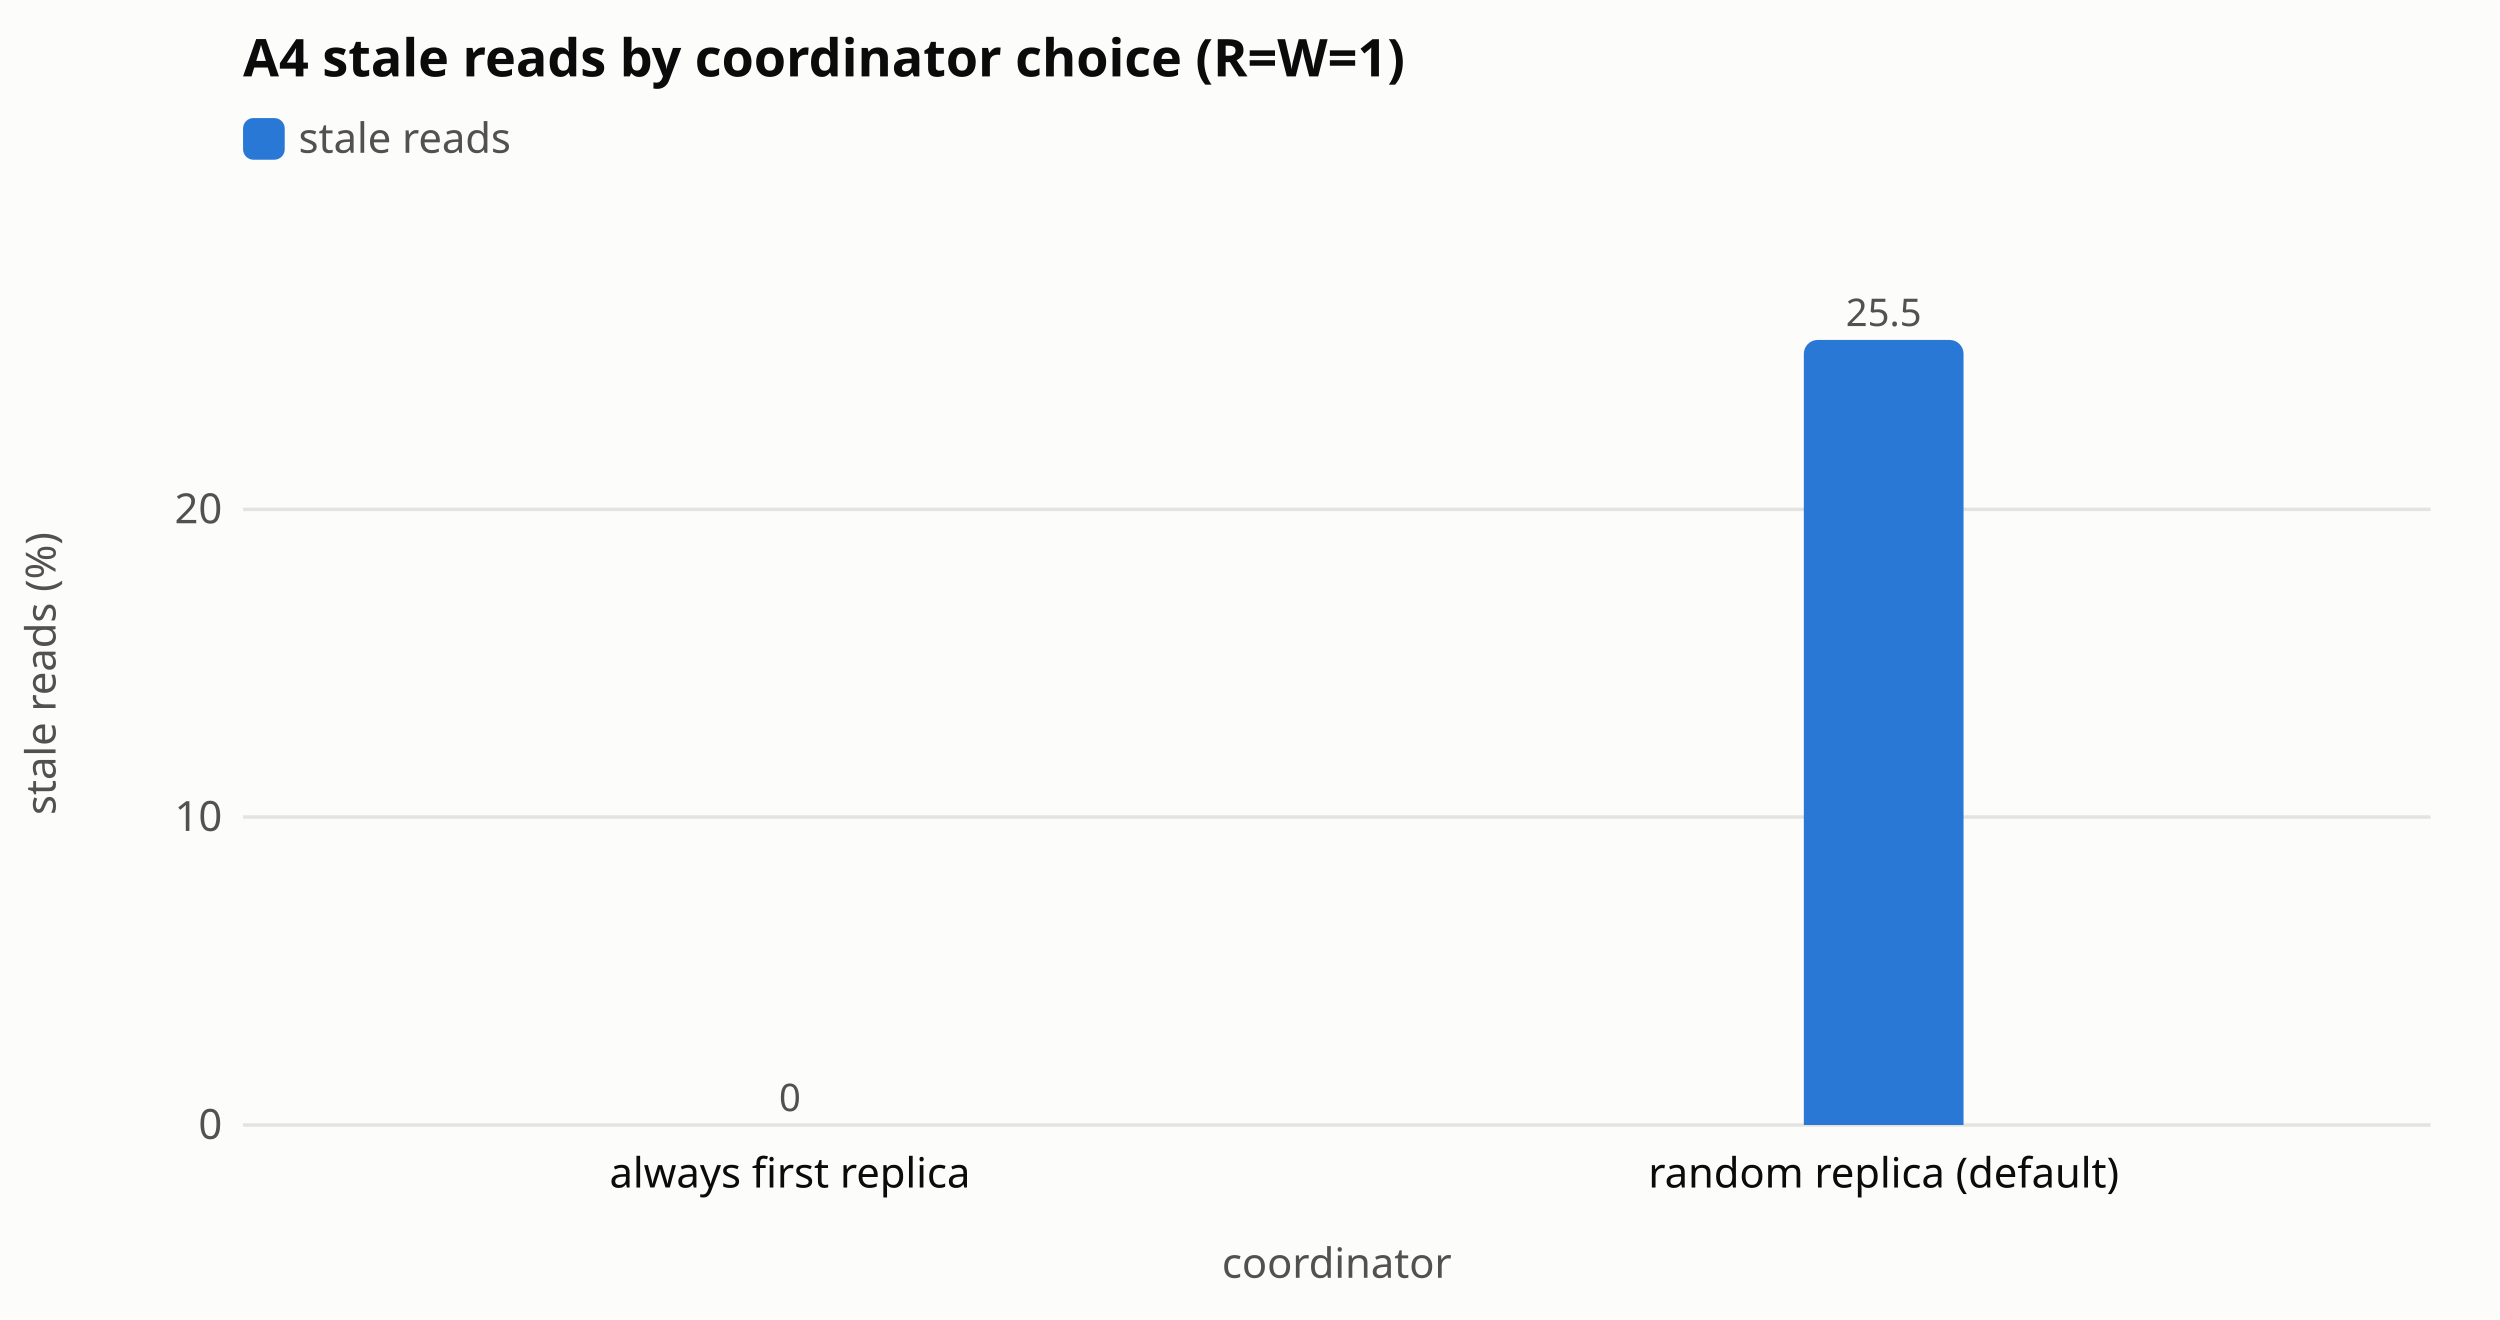
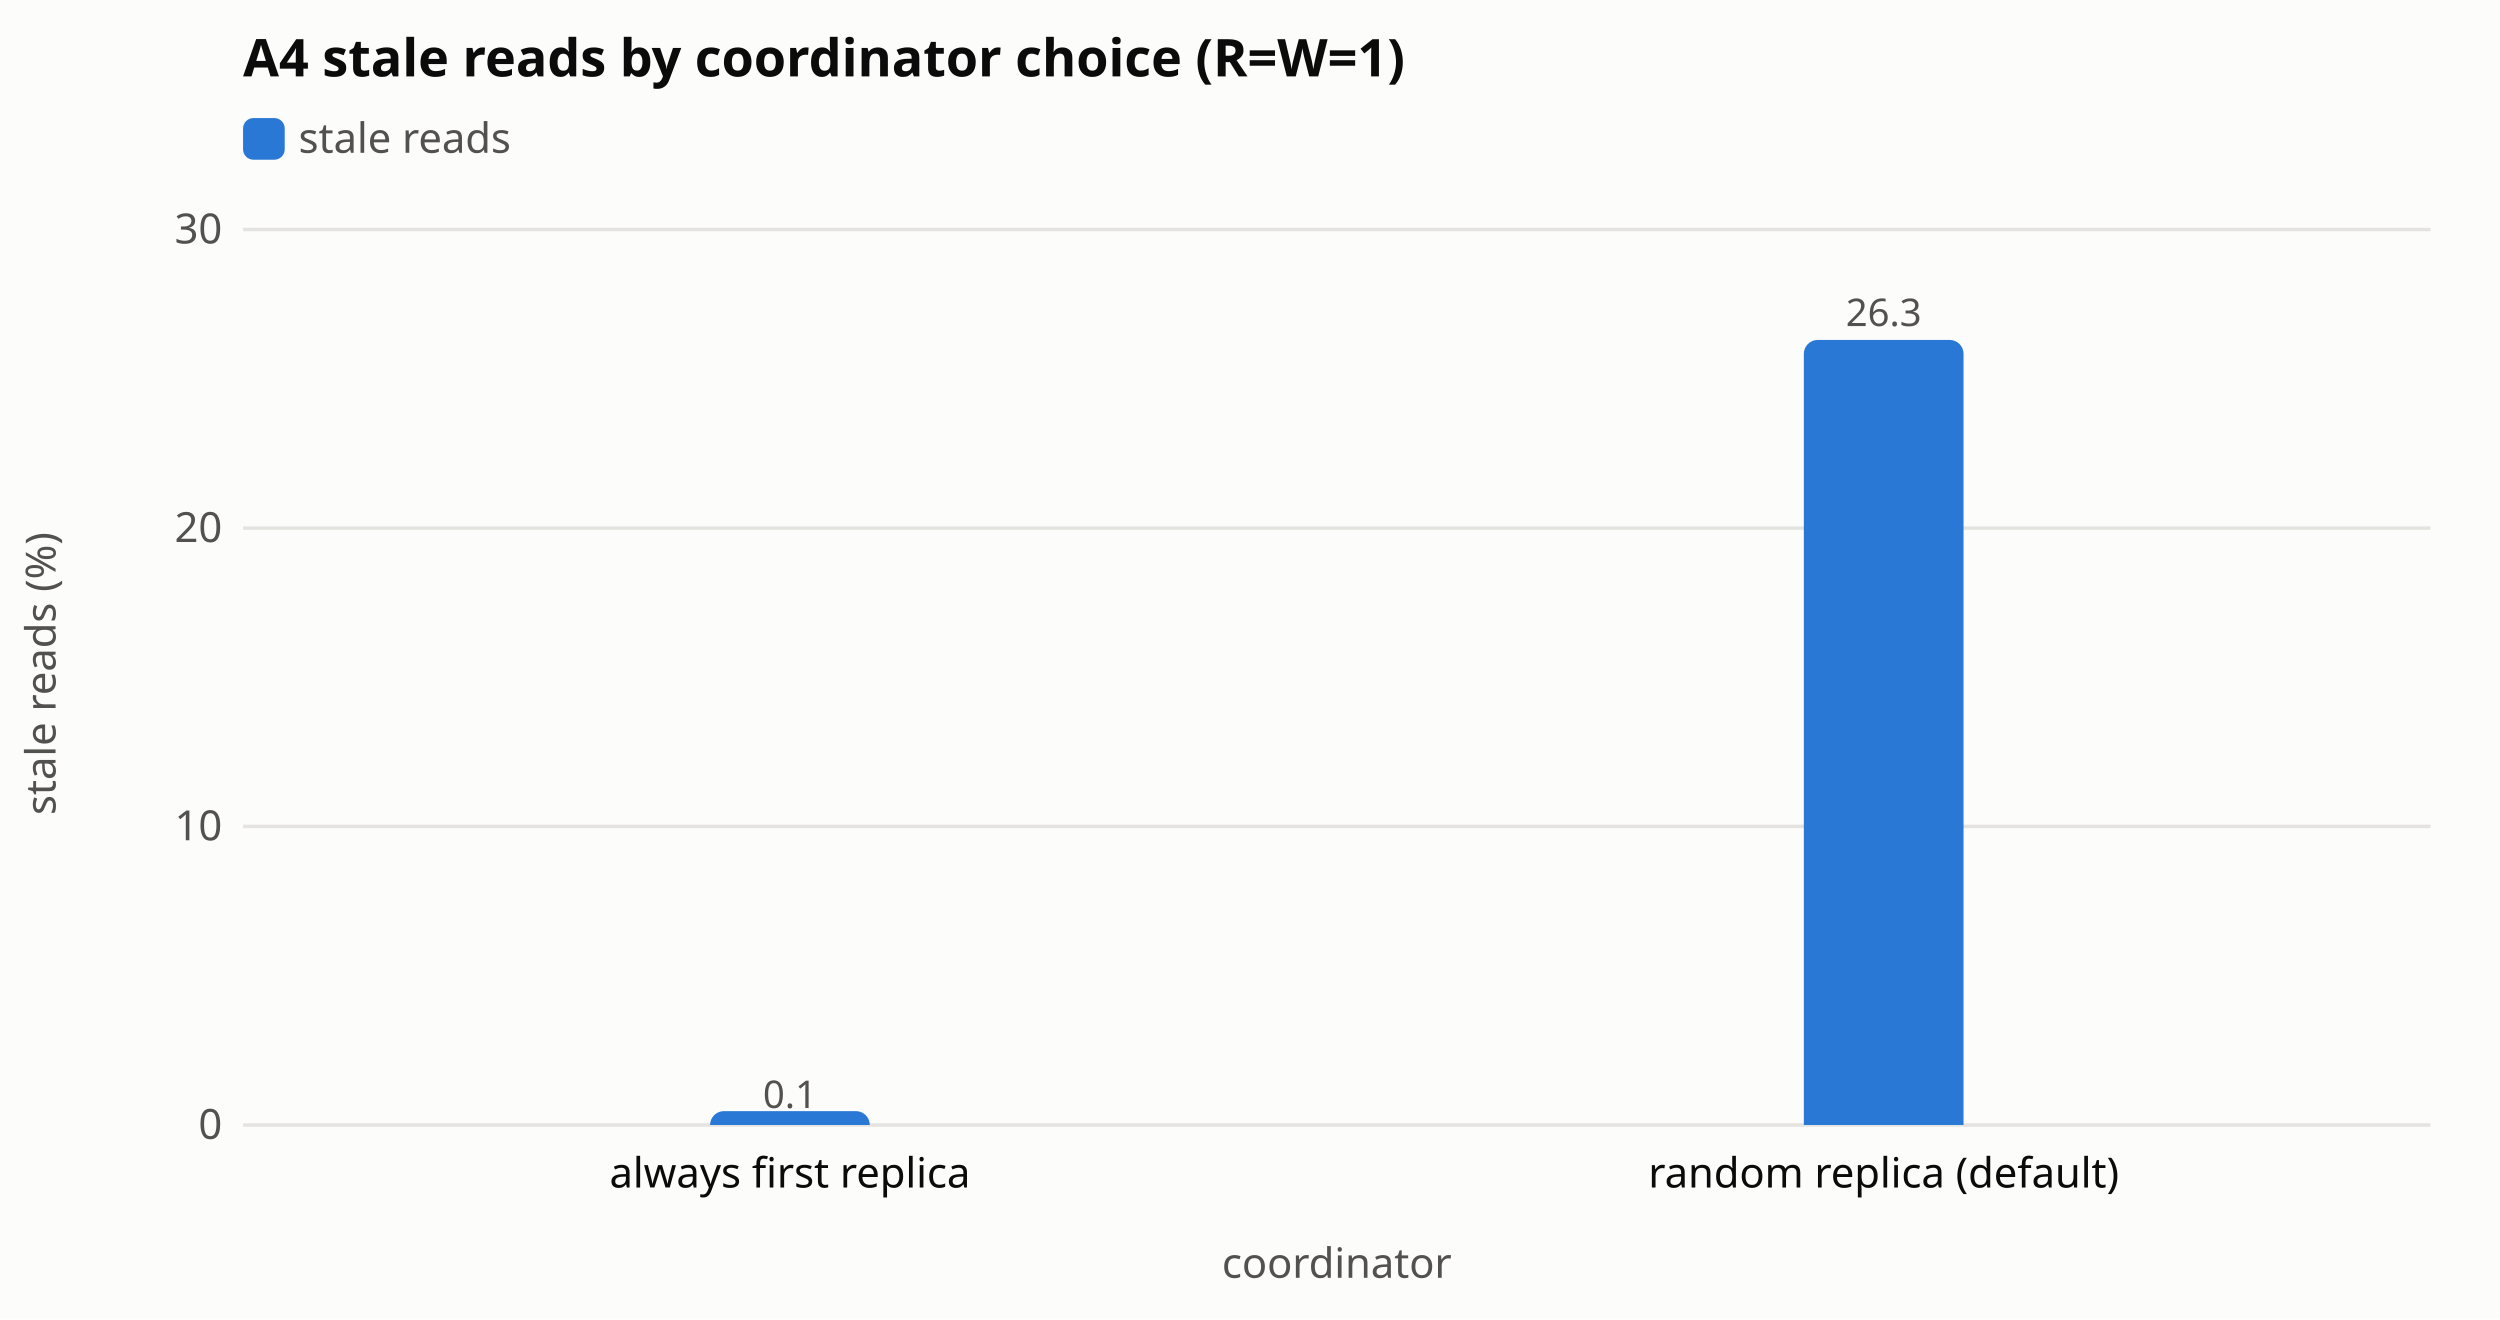
<svg xmlns="http://www.w3.org/2000/svg" width="720" height="380" font-family="system-ui,sans-serif" font-size="12">
  <rect width="100%" height="100%" fill="#fcfcfb" />
  <text x="70" y="22" font-size="15" font-weight="600" fill="#0b0b0b">A4 stale reads by coordinator choice (R=W=1)</text>
  <rect x="70" y="34" width="12" height="12" rx="3" fill="#2a78d6" />
  <text x="86" y="44" fill="#52514e">stale reads</text>
  <text x="385" y="368" text-anchor="middle" fill="#52514e">coordinator</text>
  <text transform="translate(16,194) rotate(-90)" text-anchor="middle" fill="#52514e">stale reads (%)</text>
  <line x1="70" x2="700" y1="324.0" y2="324.0" stroke="#e4e3df" />
  <text x="64" y="328.0" text-anchor="end" fill="#52514e">0</text>
-   <line x1="70" x2="700" y1="235.3" y2="235.3" stroke="#e4e3df" />
-   <text x="64" y="239.3" text-anchor="end" fill="#52514e">10</text>
-   <line x1="70" x2="700" y1="146.7" y2="146.7" stroke="#e4e3df" />
-   <text x="64" y="150.7" text-anchor="end" fill="#52514e">20</text>
+   <line x1="70" x2="700" y1="238.0" y2="238.0" stroke="#e4e3df" />
+   <text x="64" y="242.0" text-anchor="end" fill="#52514e">10</text>
+   <line x1="70" x2="700" y1="152.1" y2="152.1" stroke="#e4e3df" />
+   <text x="64" y="156.1" text-anchor="end" fill="#52514e">20</text>
+   <line x1="70" x2="700" y1="66.1" y2="66.1" stroke="#e4e3df" />
+   <text x="64" y="70.1" text-anchor="end" fill="#52514e">30</text>
  <text x="227.5" y="342" text-anchor="middle" fill="#0b0b0b">always first replica</text>
-   <text x="227.5" y="320.0" text-anchor="middle" font-size="11" fill="#52514e">0</text>
+   <path d="M204.5 324 V324.0 a4 4 0 0 1 4 -4 H246.5 a4 4 0 0 1 4 4 V324 Z" fill="#2a78d6" />
+   <text x="227.5" y="319.1" text-anchor="middle" font-size="11" fill="#52514e">0.1</text>
  <text x="542.5" y="342" text-anchor="middle" fill="#0b0b0b">random replica (default)</text>
  <path d="M519.5 324 V101.9 a4 4 0 0 1 4 -4 H561.5 a4 4 0 0 1 4 4 V324 Z" fill="#2a78d6" />
-   <text x="542.5" y="93.9" text-anchor="middle" font-size="11" fill="#52514e">25.5</text>
+   <text x="542.5" y="93.9" text-anchor="middle" font-size="11" fill="#52514e">26.3</text>
</svg>
